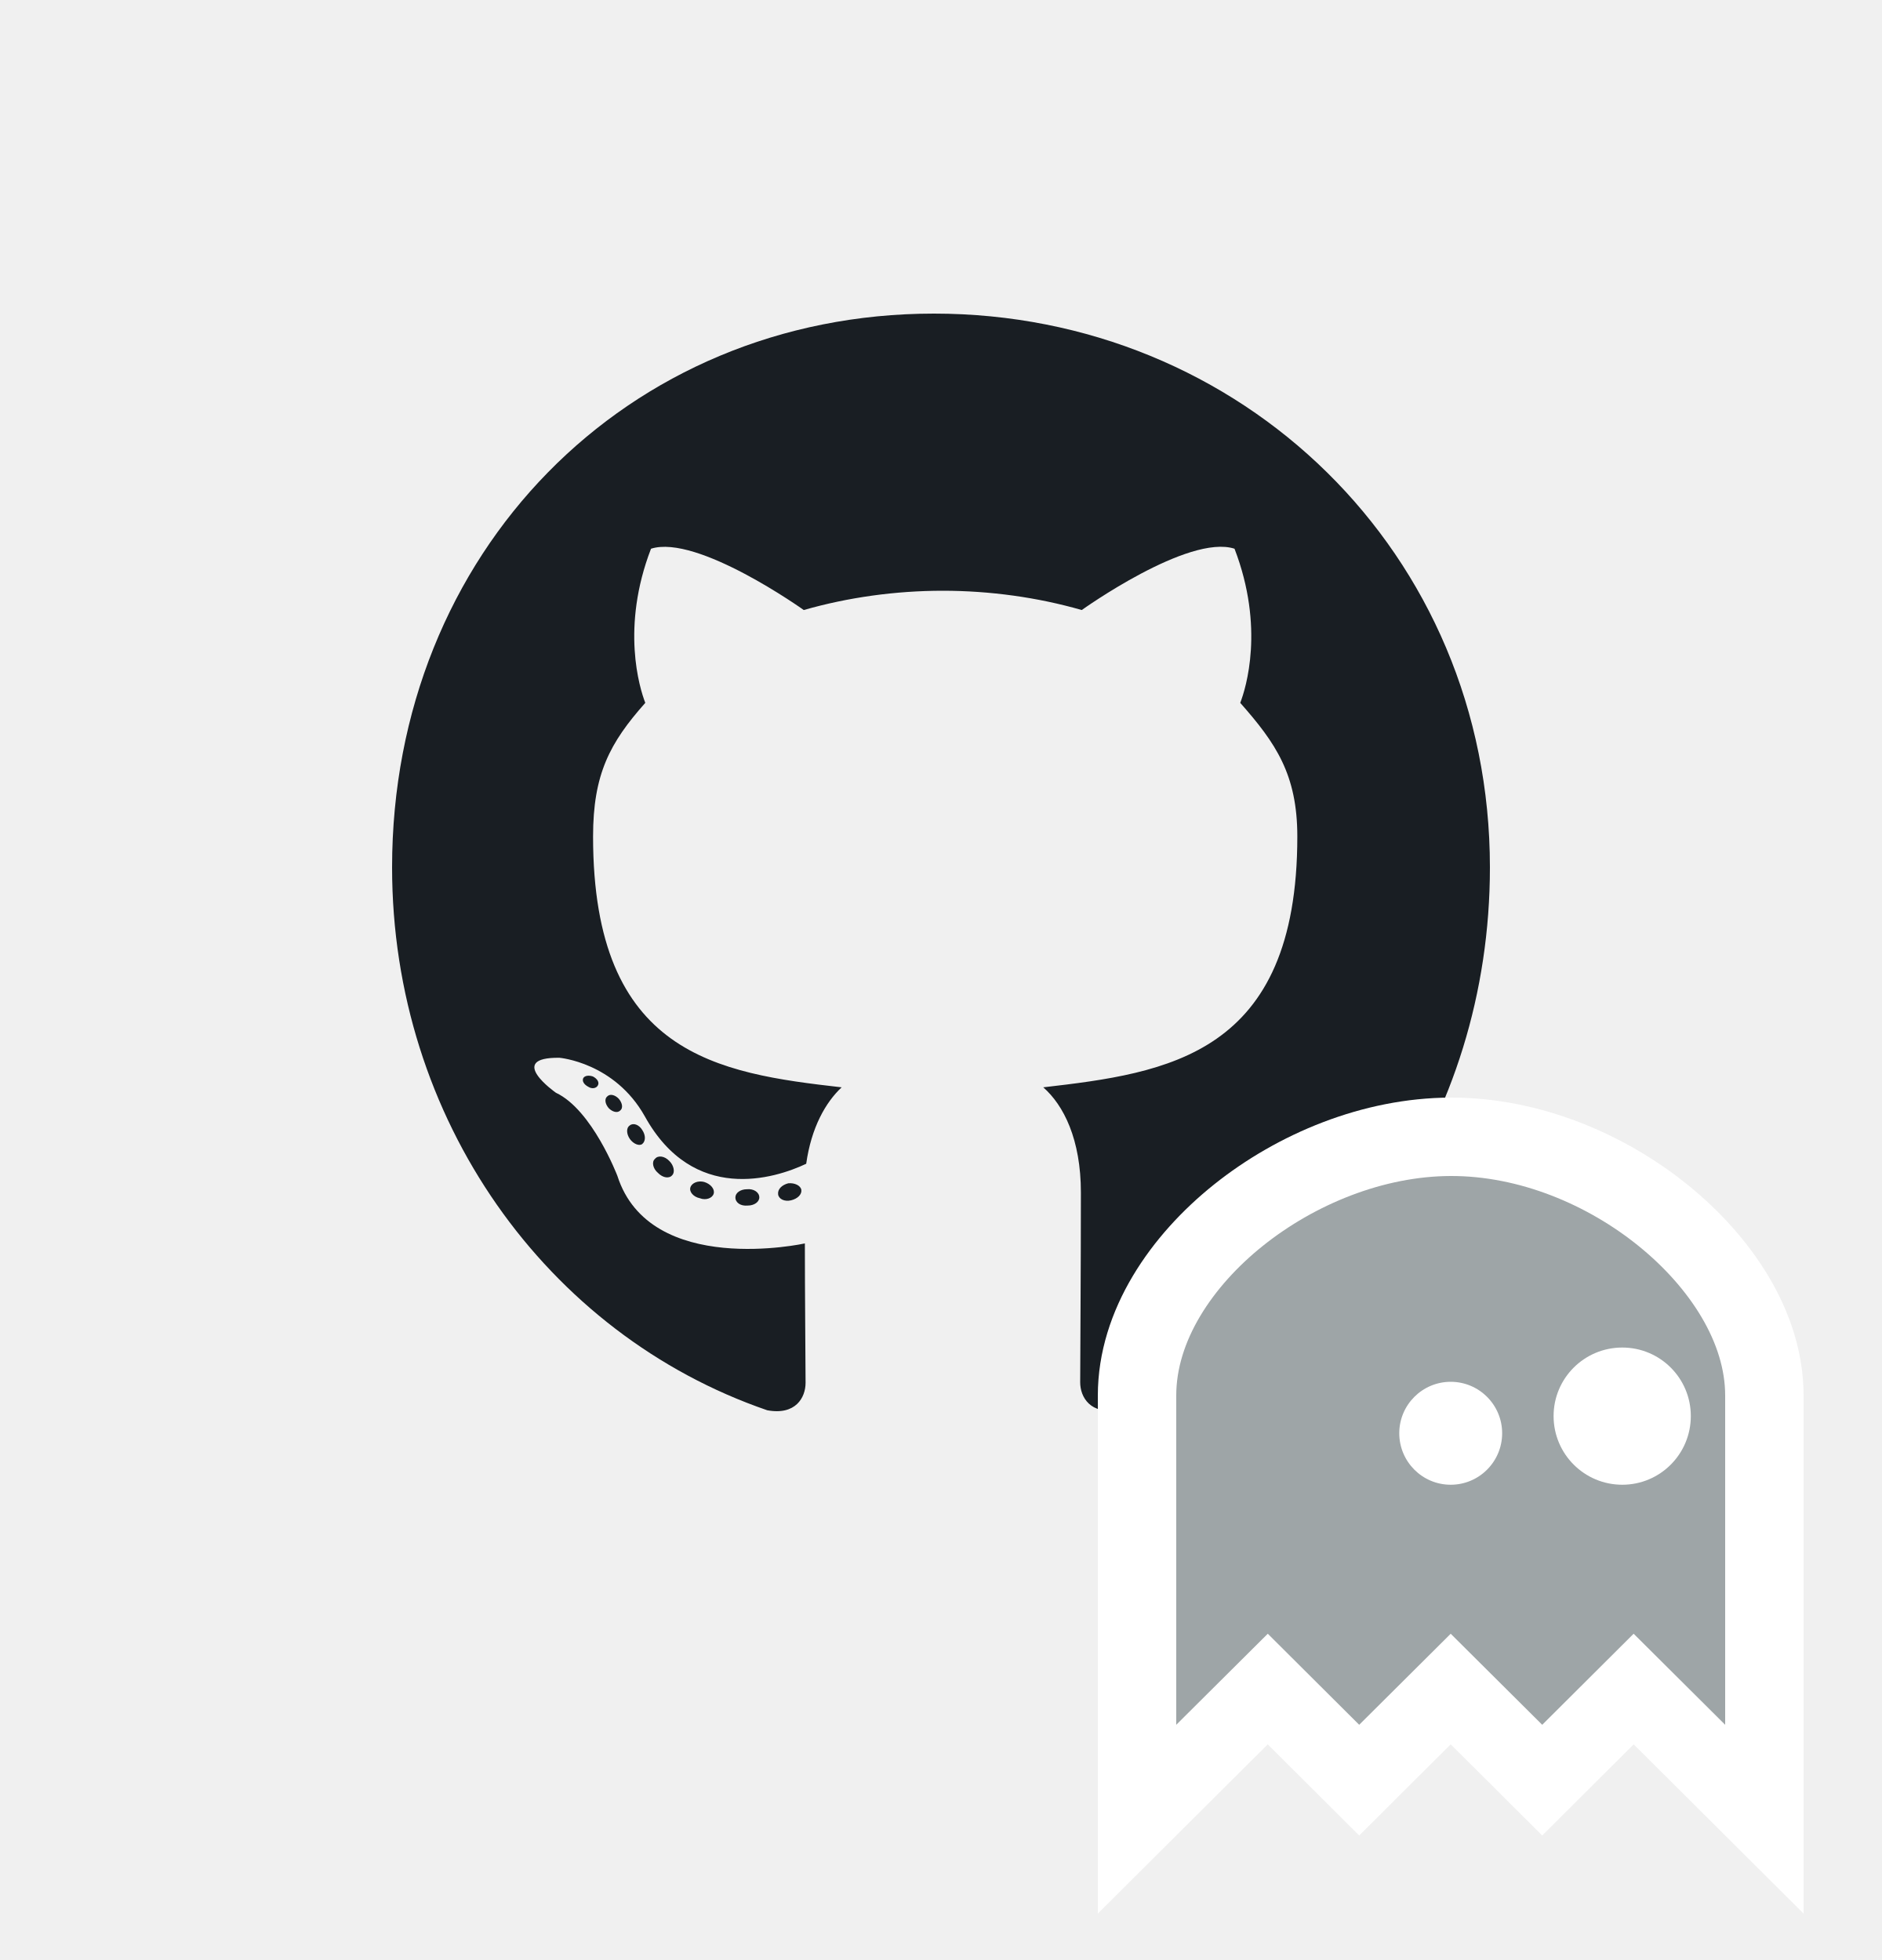
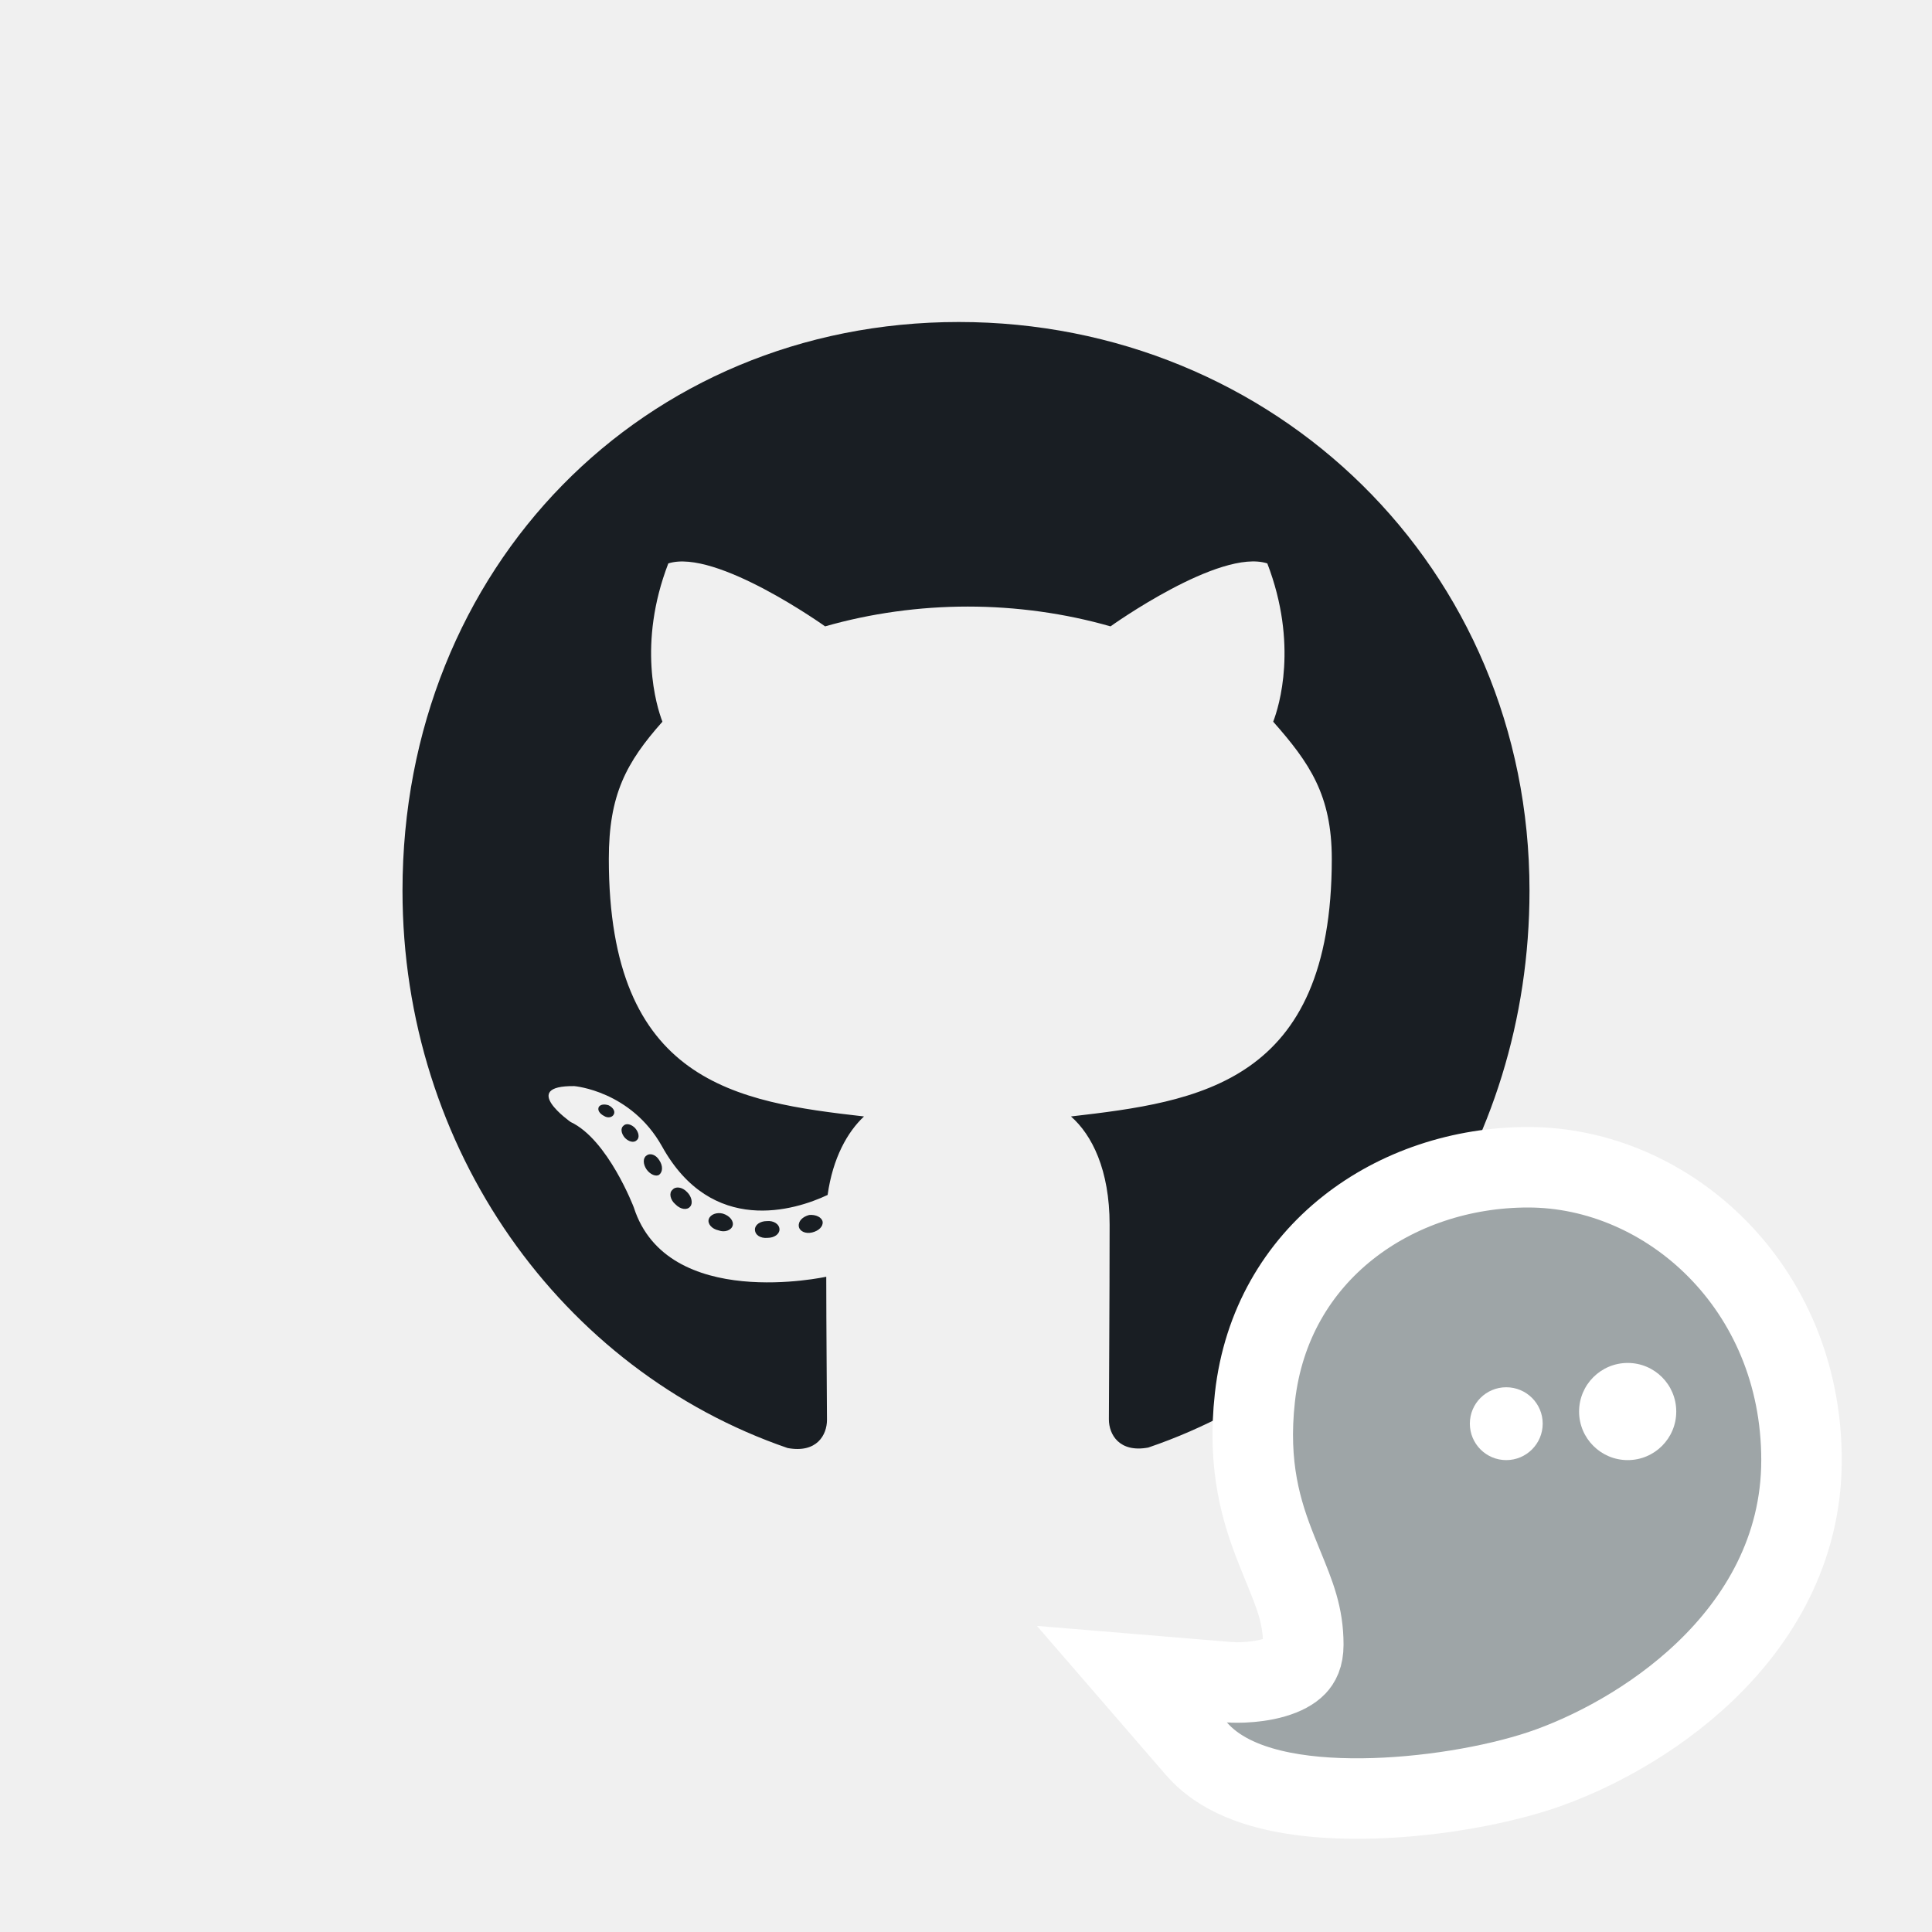
- <svg xmlns="http://www.w3.org/2000/svg" width="24" height="25" viewBox="0 0 24 25" fill="none">
+ <svg xmlns="http://www.w3.org/2000/svg" width="24" height="24" viewBox="0 0 24 24" fill="none">
  <path d="M9.683 15.273C9.683 15.331 9.618 15.377 9.536 15.377C9.443 15.386 9.378 15.339 9.378 15.273C9.378 15.215 9.443 15.169 9.525 15.169C9.609 15.16 9.683 15.206 9.683 15.273ZM8.805 15.143C8.785 15.2 8.842 15.267 8.926 15.284C9 15.313 9.084 15.284 9.101 15.226C9.118 15.169 9.065 15.102 8.98 15.076C8.906 15.056 8.825 15.085 8.805 15.143ZM10.052 15.093C9.971 15.114 9.914 15.169 9.923 15.235C9.931 15.293 10.004 15.331 10.089 15.31C10.171 15.29 10.227 15.235 10.219 15.177C10.21 15.122 10.134 15.085 10.052 15.093ZM11.91 4C7.995 4 5 7.048 5 11.064C5 14.274 6.97 17.021 9.784 17.988C10.146 18.055 10.273 17.826 10.273 17.638C10.273 17.458 10.264 16.468 10.264 15.86C10.264 15.86 8.288 16.295 7.873 14.998C7.873 14.998 7.552 14.155 7.089 13.938C7.089 13.938 6.442 13.484 7.134 13.492C7.134 13.492 7.837 13.55 8.223 14.239C8.842 15.357 9.877 15.035 10.281 14.844C10.346 14.381 10.529 14.06 10.733 13.869C9.155 13.689 7.563 13.455 7.563 10.67C7.563 9.874 7.777 9.474 8.229 8.965C8.156 8.777 7.916 8.001 8.302 6.999C8.892 6.811 10.25 7.781 10.25 7.781C10.815 7.619 11.421 7.535 12.023 7.535C12.624 7.535 13.231 7.619 13.795 7.781C13.795 7.781 15.153 6.808 15.743 6.999C16.129 8.004 15.889 8.777 15.816 8.965C16.268 9.477 16.544 9.877 16.544 10.67C16.544 13.463 14.882 13.686 13.304 13.869C13.564 14.097 13.784 14.532 13.784 15.212C13.784 16.188 13.775 17.395 13.775 17.632C13.775 17.82 13.905 18.049 14.264 17.982C17.086 17.021 19 14.274 19 11.064C19 7.048 15.825 4 11.91 4ZM7.744 13.985C7.707 14.014 7.715 14.08 7.763 14.135C7.808 14.181 7.873 14.202 7.91 14.164C7.947 14.135 7.938 14.069 7.89 14.014C7.845 13.967 7.78 13.947 7.744 13.985ZM7.439 13.75C7.419 13.788 7.447 13.834 7.504 13.863C7.549 13.892 7.605 13.883 7.625 13.843C7.645 13.805 7.617 13.759 7.56 13.73C7.504 13.712 7.458 13.721 7.439 13.75ZM8.353 14.781C8.308 14.818 8.325 14.905 8.39 14.96C8.455 15.027 8.537 15.035 8.573 14.989C8.61 14.951 8.593 14.865 8.537 14.81C8.475 14.743 8.39 14.734 8.353 14.781ZM8.031 14.355C7.986 14.384 7.986 14.459 8.031 14.526C8.077 14.592 8.153 14.621 8.19 14.592C8.235 14.555 8.235 14.48 8.19 14.413C8.15 14.346 8.077 14.318 8.031 14.355Z" fill="#191E23" />
-   <path d="M14.5 22V23.204L15.353 22.354L16.167 21.544L16.98 22.354L17.333 22.706L17.686 22.354L18.5 21.544L19.314 22.354L19.667 22.706L20.02 22.354L20.833 21.544L21.647 22.354L22.5 23.204V22V17.8C22.5 16.923 21.937 16.094 21.218 15.51C20.488 14.916 19.504 14.497 18.498 14.5C17.51 14.503 16.528 14.912 15.794 15.499C15.071 16.077 14.5 16.905 14.5 17.8V22Z" fill="#9EA5A7" stroke="white" />
-   <path d="M19.156 18.281C19.156 18.644 18.862 18.938 18.5 18.938C18.138 18.938 17.844 18.644 17.844 18.281C17.844 17.919 18.138 17.625 18.5 17.625C18.862 17.625 19.156 17.919 19.156 18.281Z" fill="white" />
-   <path d="M21.562 18.062C21.562 18.546 21.171 18.938 20.688 18.938C20.204 18.938 19.812 18.546 19.812 18.062C19.812 17.579 20.204 17.188 20.688 17.188C21.171 17.188 21.562 17.579 21.562 18.062Z" fill="white" />
+   <path d="M15.281 20.898L14.061 20.797L14.863 21.724C15.106 22.005 15.463 22.152 15.799 22.233C16.145 22.317 16.537 22.346 16.926 22.342C17.701 22.334 18.545 22.19 19.141 21.992C19.741 21.791 20.534 21.384 21.184 20.761C21.84 20.133 22.379 19.256 22.379 18.138C22.379 15.979 20.712 14.5 18.983 14.5C17.333 14.5 15.79 15.556 15.589 17.358C15.493 18.218 15.671 18.787 15.861 19.263C15.888 19.331 15.914 19.395 15.939 19.456C16.087 19.817 16.19 20.069 16.19 20.431C16.19 20.579 16.145 20.649 16.103 20.694C16.049 20.75 15.957 20.803 15.825 20.841C15.696 20.879 15.558 20.894 15.447 20.899C15.393 20.901 15.348 20.901 15.319 20.9C15.304 20.899 15.293 20.899 15.287 20.898L15.281 20.898L15.281 20.898C15.281 20.898 15.281 20.898 15.281 20.898Z" fill="#9EA5A7" stroke="white" />
+   <path d="M19.164 17.685C19.164 17.935 18.961 18.138 18.711 18.138C18.461 18.138 18.259 17.935 18.259 17.685C18.259 17.435 18.461 17.233 18.711 17.233C18.961 17.233 19.164 17.435 19.164 17.685Z" fill="white" />
+   <path d="M20.823 17.535C20.823 17.868 20.553 18.138 20.22 18.138C19.887 18.138 19.616 17.868 19.616 17.535C19.616 17.201 19.887 16.931 20.22 16.931C20.553 16.931 20.823 17.201 20.823 17.535Z" fill="white" />
</svg>
